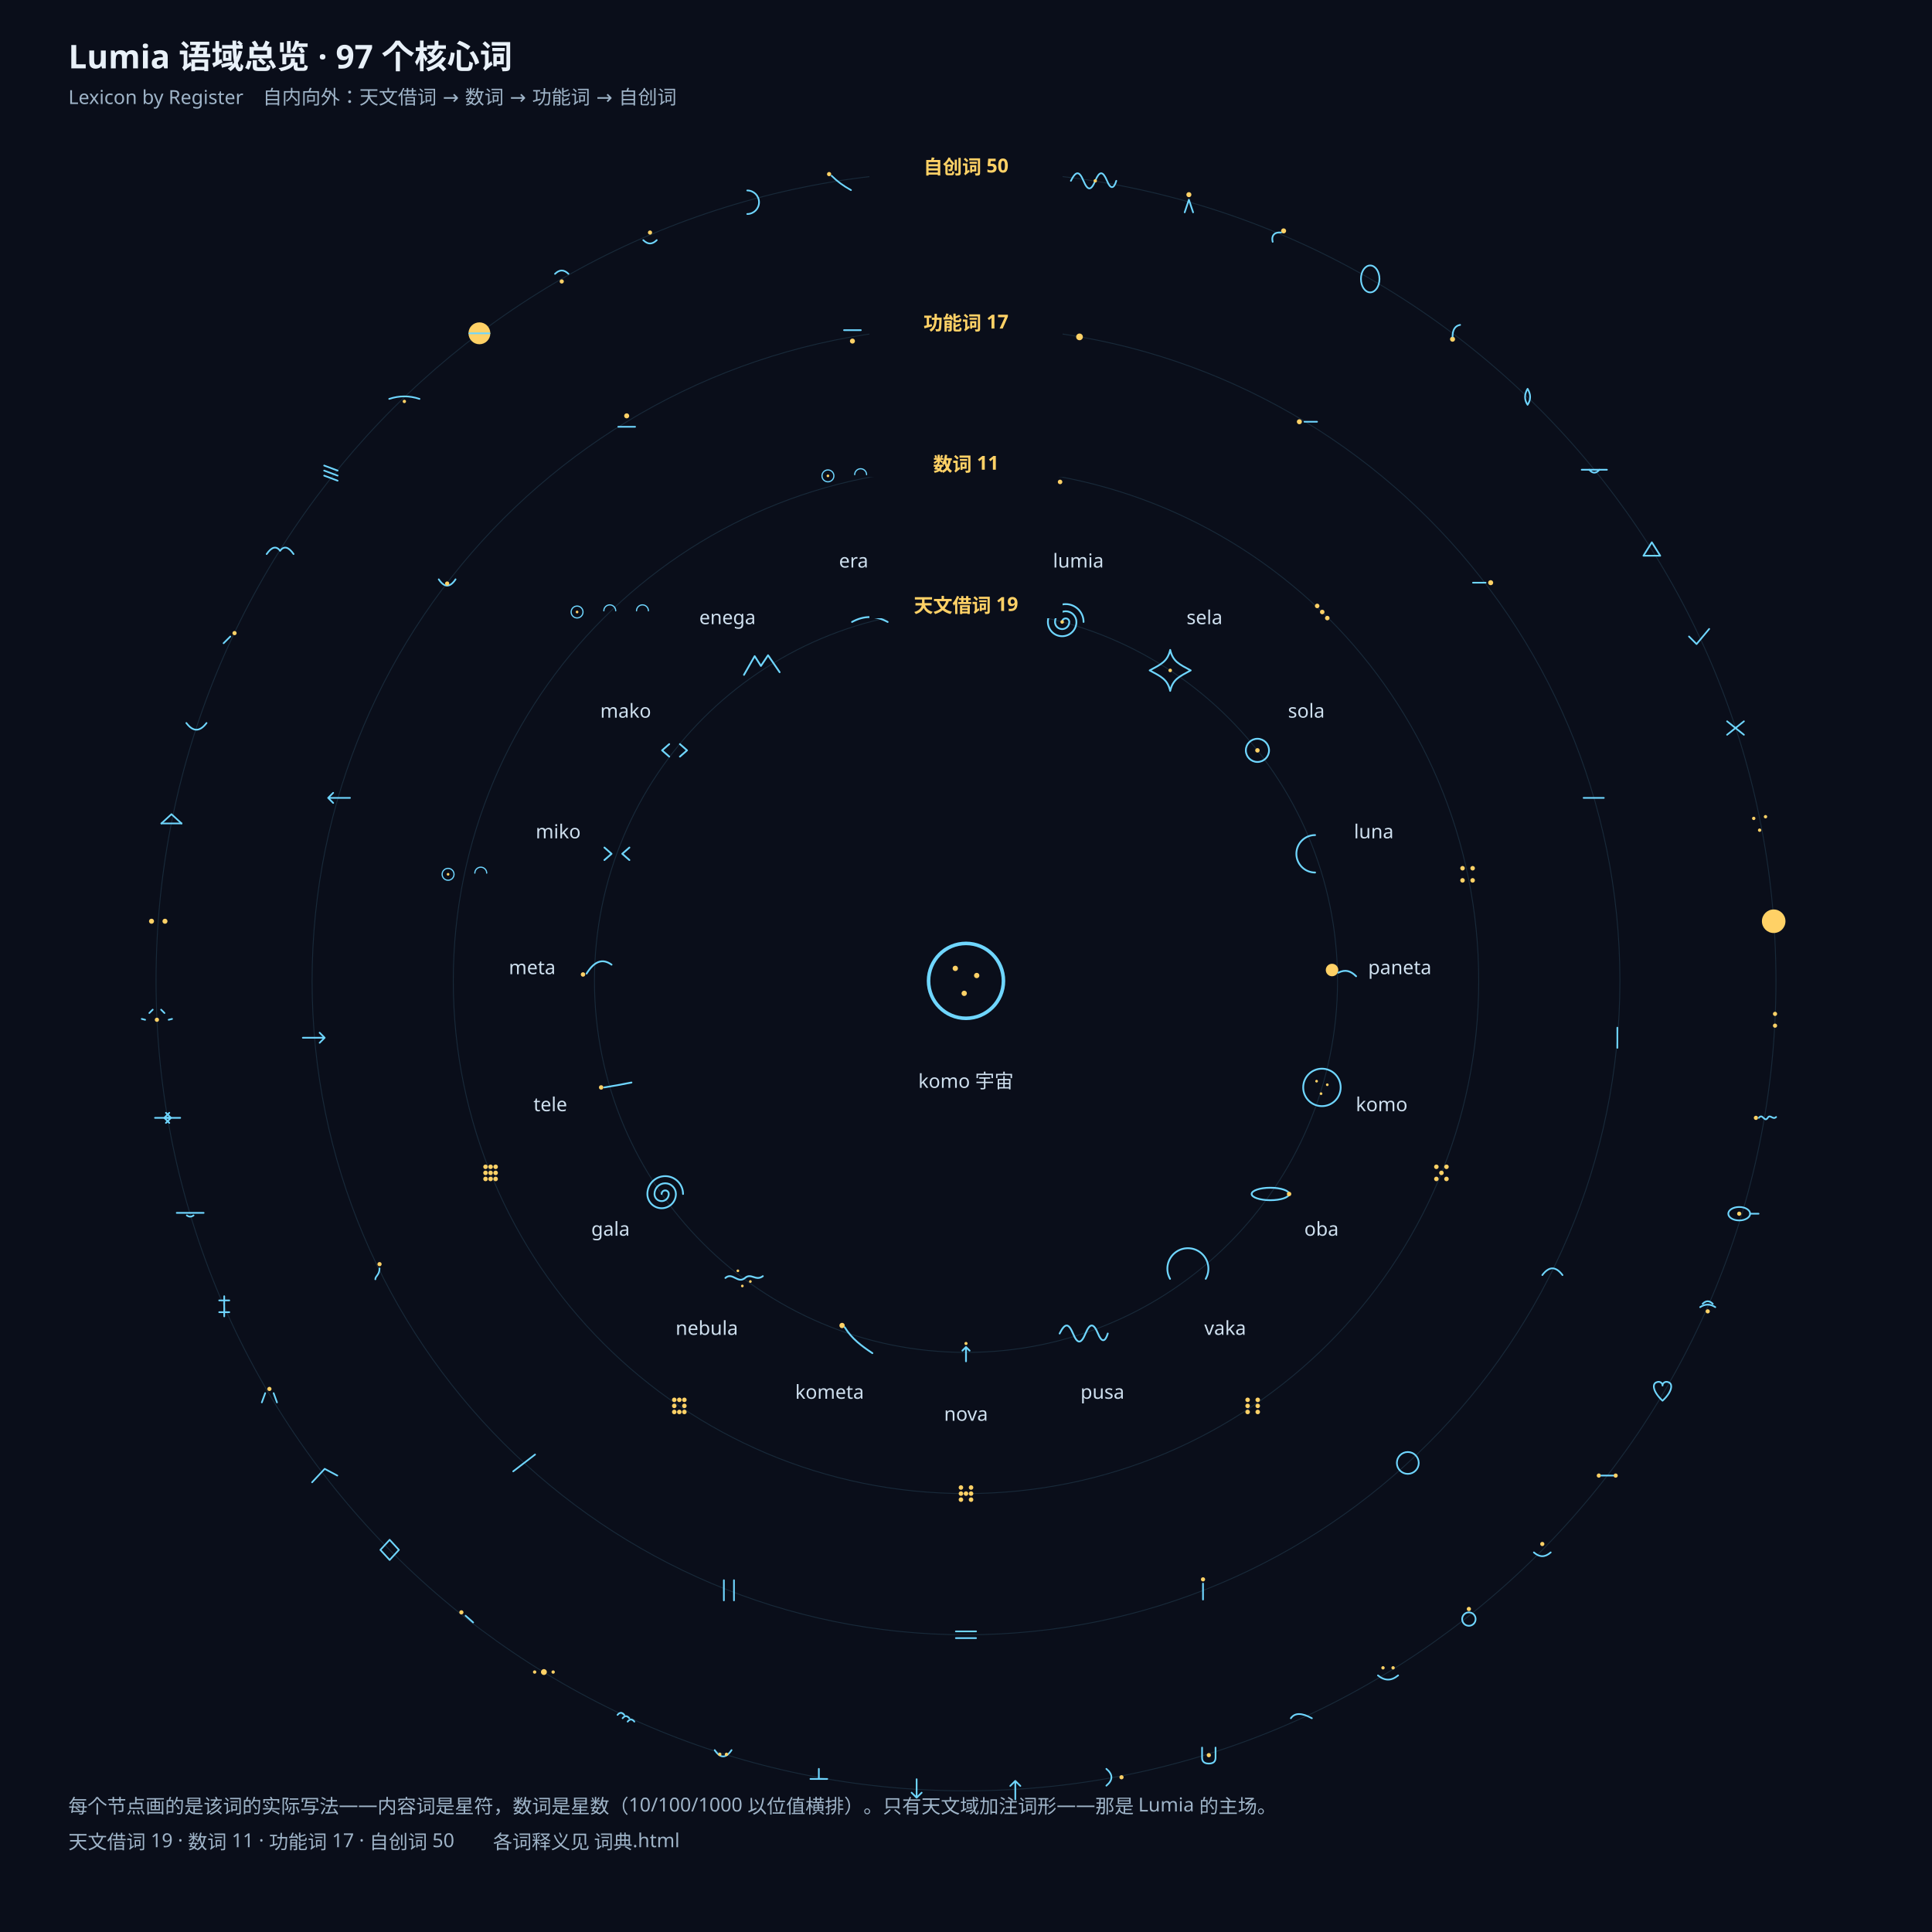
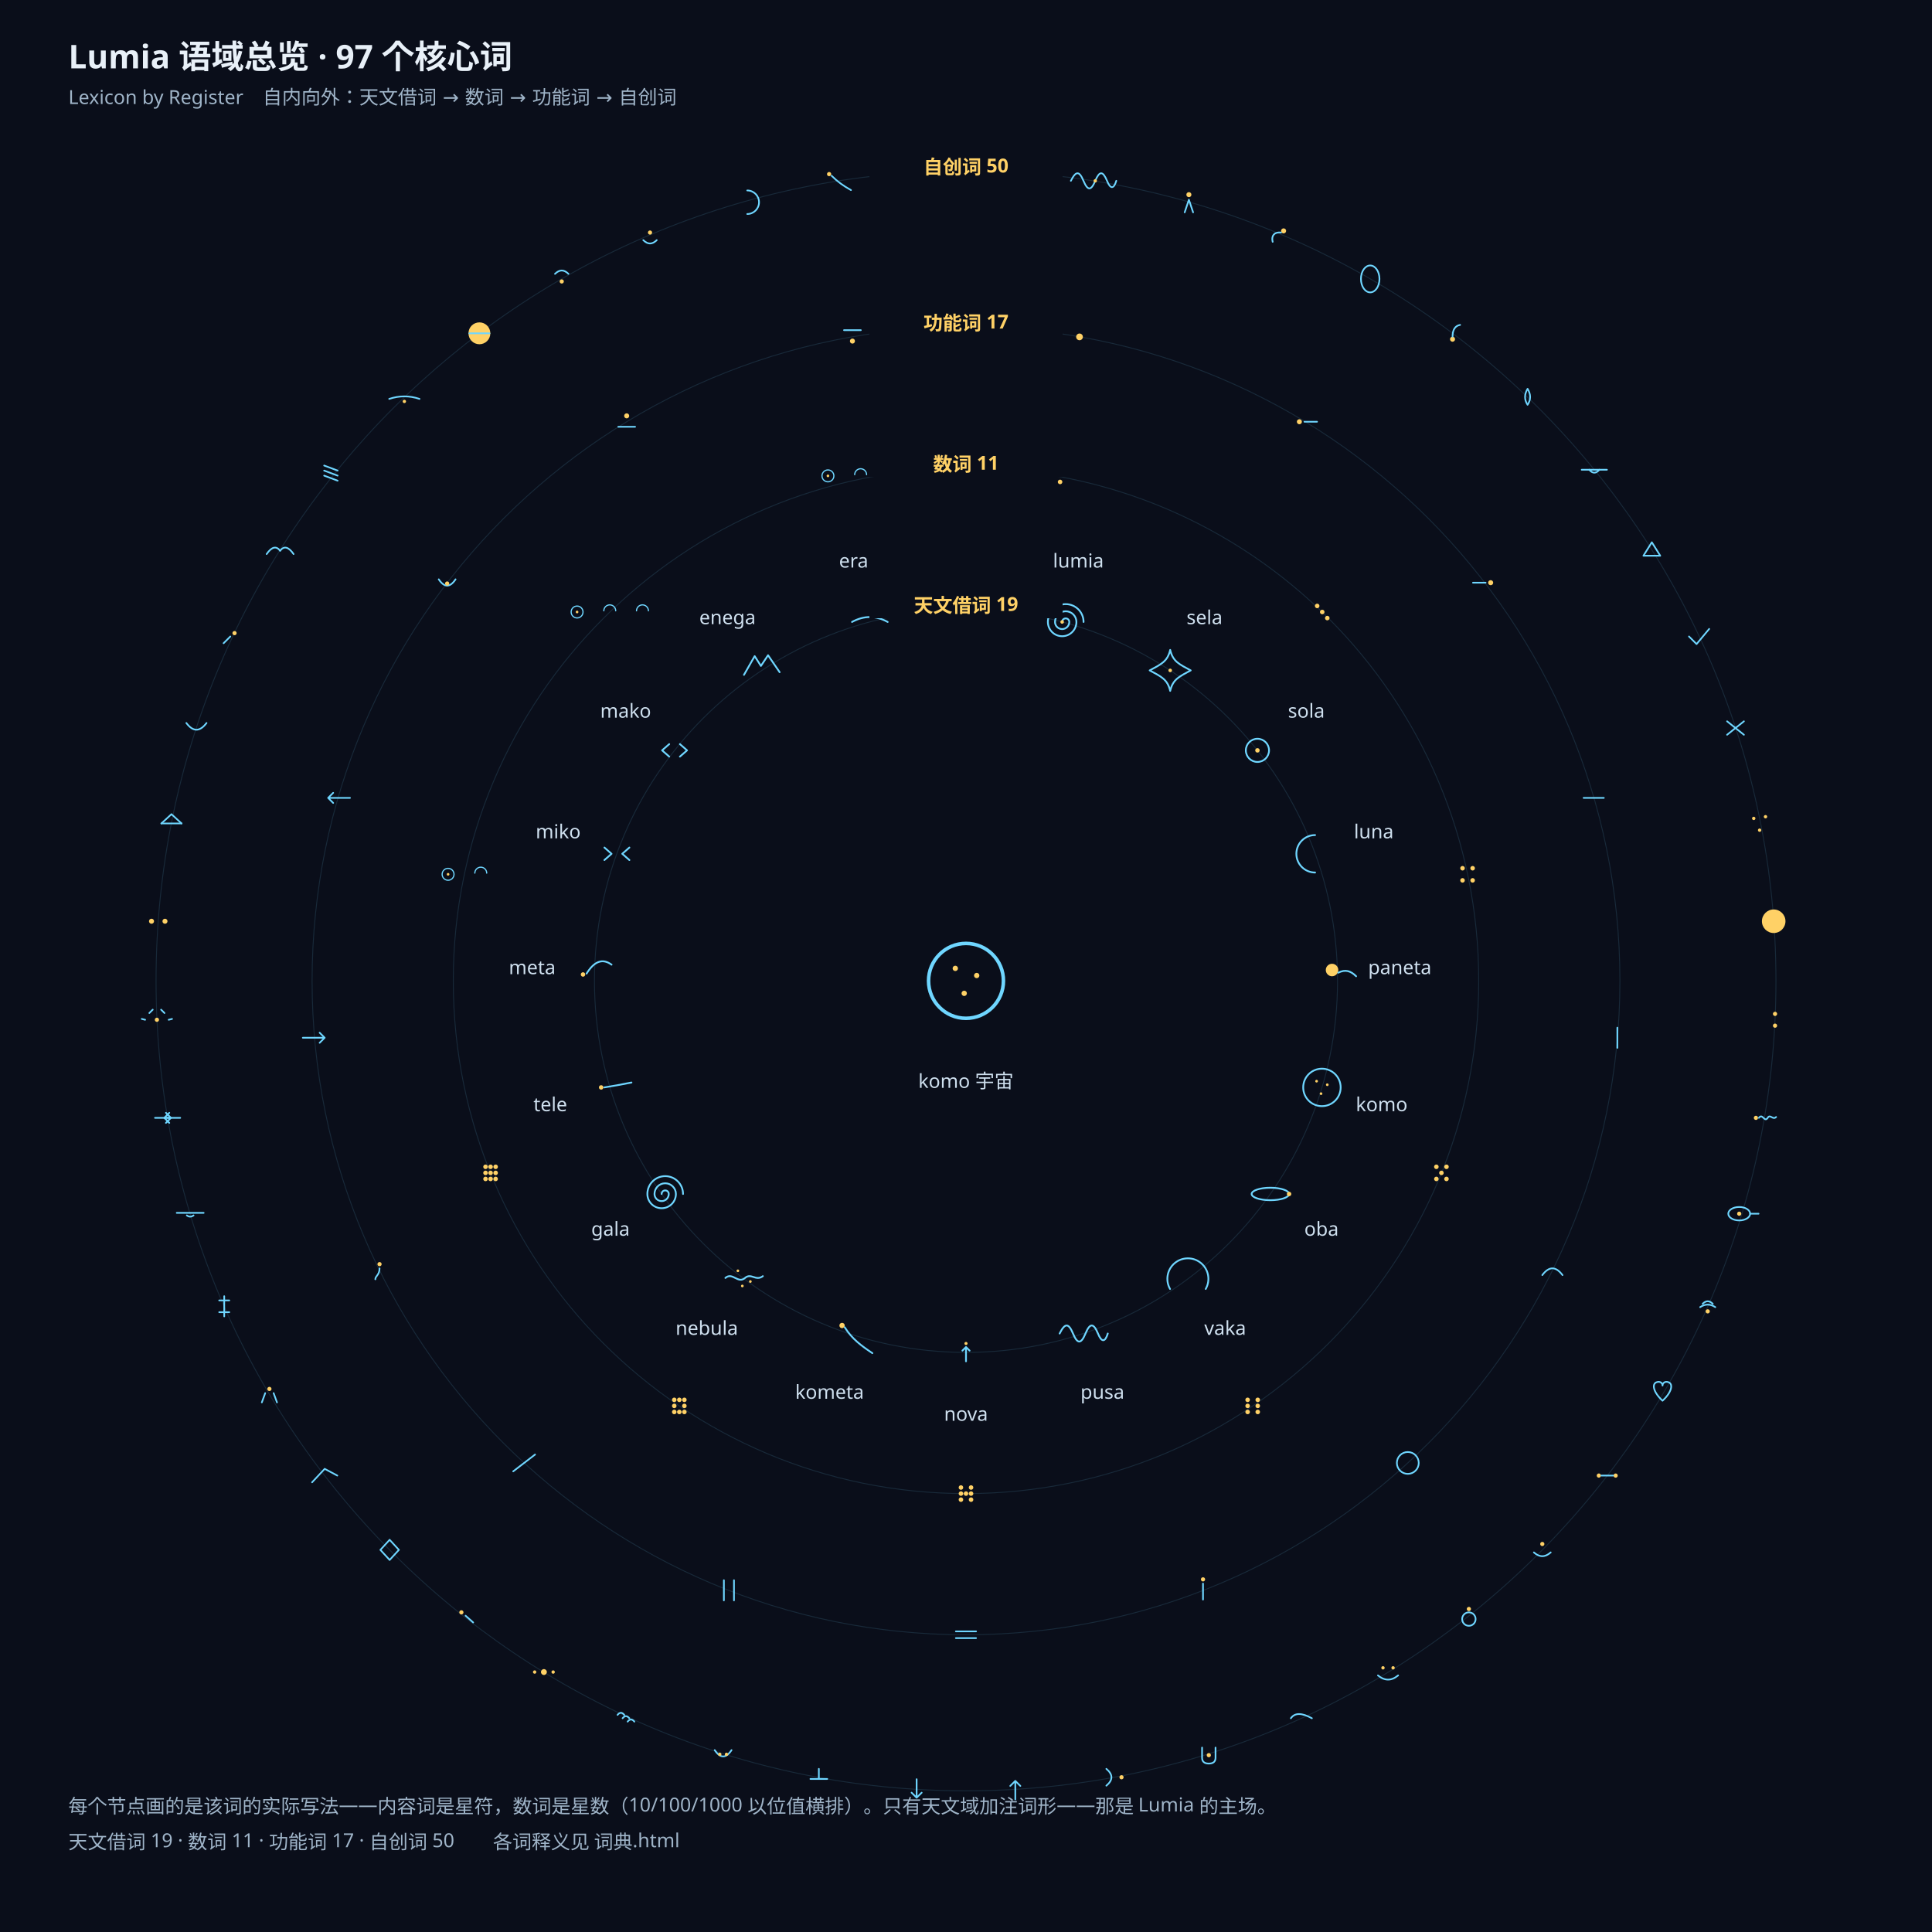
<svg xmlns="http://www.w3.org/2000/svg" viewBox="0 0 1300 1300" width="1300" height="1300">
  <style>
    .s{fill:none;stroke:#6fd6ff;stroke-width:4;stroke-linecap:round;stroke-linejoin:round}
    .d{fill:#ffd166;stroke:none}
    .ring{fill:none;stroke:#6fd6ff;stroke-width:.6;opacity:.14}
    .t{fill:#e8f0f8;font-family:sans-serif;font-size:22px;font-weight:bold}
    .sub{fill:#9fb4c8;font-family:sans-serif;font-size:13px}
    .lb{fill:#cfe0ef;font-family:sans-serif;font-size:13px;text-anchor:middle}
    .rl{fill:#ffd166;font-family:sans-serif;font-size:13px;font-weight:bold;text-anchor:middle}
    .lg{fill:#9fb4c8;font-family:sans-serif;font-size:13px}
  </style>
  <rect width="1300" height="1300" fill="#0a0e1a" />
  <defs>
    <g id="g_lumia">
      <path class="s" d="M60 60 A8 8 0 0 1 76 60 A16 16 0 0 1 44 60 A24 24 0 0 1 92 60 A32 32 0 0 1 28 60 A40 40 0 0 1 108 60" />
      <circle class="d" cx="60" cy="60" r="4" />
    </g>
    <g id="g_sela">
      <path class="s" d="M60 14 C66 40 80 46 106 60 C80 74 66 80 60 106 C54 80 40 74 14 60 C40 46 54 40 60 14 Z" />
      <circle class="d" cx="60" cy="60" r="4" />
    </g>
    <g id="g_pusa">
      <path class="s" d="M8 60 C20 36 28 36 38 60 C48 84 56 84 66 60 C76 36 84 36 94 60 C102 80 110 80 116 60" />
    </g>
    <g id="g_sola">
      <path class="s" d="M60 34 A26 26 0 1 1 60 86 A26 26 0 1 1 60 34 Z" />
      <circle class="d" cx="60" cy="60" r="5" />
    </g>
    <g id="g_komo">
      <circle class="s" cx="60" cy="60" r="42" />
      <circle class="d" cx="48" cy="46" r="3" />
      <circle class="d" cx="72" cy="54" r="3" />
      <circle class="d" cx="58" cy="74" r="3" />
    </g>
    <g id="g_oba">
      <ellipse class="s" cx="60" cy="60" rx="42" ry="14" />
      <circle class="d" cx="102" cy="60" r="5" />
    </g>
    <g id="g_mako">
      <path class="s" d="M48 46 L32 60 L48 74" />
      <path class="s" d="M72 46 L88 60 L72 74" />
    </g>
    <g id="g_enega">
      <path class="s" d="M20 70 L44 28 L58 50 L74 26 L100 64" />
    </g>
    <g id="g_vaka">
-       <path class="s" d="M20 60 A46 46 0 1 1 100 60" />
+       <path class="s" d="M20 82.72 A46 46 0 1 1 100 82.72" />
    </g>
    <g id="g_gala">
      <path class="s" d="M60 60 A8 8 0 0 1 76 60 A16 16 0 0 1 44 60 A24 24 0 0 1 92 60 A32 32 0 0 1 28 60 A40 40 0 0 1 108 60" />
    </g>
    <g id="g_nebula">
      <path class="s" d="M18 58 C34 44 46 72 62 58 C76 46 86 66 102 54" />
      <circle class="d" cx="46" cy="42" r="3" />
      <circle class="d" cx="74" cy="66" r="3" />
      <circle class="d" cx="56" cy="76" r="3" />
    </g>
    <g id="g_kometa">
      <circle class="d" cx="44" cy="42" r="6" />
      <path class="s" d="M50 46 C66 72 88 88 112 104" />
    </g>
    <g id="g_luna">
      <path class="s" d="M60 18 A42 42 0 0 0 60 102" />
    </g>
    <g id="g_nova">
      <path class="s" d="M60 80 V48 M52 56 L60 48 L68 56" />
      <circle class="d" cx="60" cy="40" r="3.5" />
    </g>
    <g id="g_miko">
      <path class="s" d="M32 46 L48 60 L32 74" />
      <path class="s" d="M88 46 L72 60 L88 74" />
    </g>
    <g id="g_meta">
      <circle class="d" cx="34" cy="70" r="5" />
      <path class="s" d="M42 68 Q68 26 98 48" />
    </g>
    <g id="g_paneta">
      <circle class="d" cx="48" cy="60" r="14" />
      <path class="s" d="M62 66 C 78 58 90 62 102 74" />
    </g>
    <g id="g_tele">
      <circle class="d" cx="40" cy="60" r="5" />
      <path class="s" d="M47 60 C 66 57 88 53 108 49" />
    </g>
    <g id="g_era">
      <path class="s" d="M20 60 Q60 38 100 60" />
    </g>
    <g id="f_tu">
      <circle class="d" cx="46" cy="60" r="6" />
      <path class="s" d="M58 60 H88" />
    </g>
    <g id="f_fo">
      <path class="s" d="M88 60 H40 M48 48 L36 60 L48 72" />
    </g>
    <g id="f_no">
      <path class="s" d="M34 80 L86 40" />
    </g>
    <g id="f_pi">
      <circle class="s" cx="60" cy="60" r="26" />
    </g>
    <g id="f_ka">
      <circle class="d" cx="60" cy="46" r="5" />
      <path class="s" d="M60 56 C60 72 50 74 50 82" />
    </g>
    <g id="f_ta">
      <circle class="d" cx="74" cy="60" r="6" />
      <path class="s" d="M32 60 H62" />
    </g>
    <g id="f_en">
      <path class="s" d="M36 52 H84 M36 68 H84" />
    </g>
    <g id="f_wo">
      <path class="s" d="M32 60 H80 M72 48 L84 60 L72 72" />
    </g>
    <g id="f_u">
      <path class="s" d="M48 36 V84 M72 36 V84" />
    </g>
    <g id="f_na">
      <circle class="d" cx="60" cy="70" r="6" />
      <path class="s" d="M40 44 H80" />
    </g>
    <g id="f_lo">
      <path class="s" d="M40 52 Q60 82 80 52" />
      <circle class="d" cx="60" cy="62" r="5" />
    </g>
    <g id="f_e">
      <path class="s" d="M60 36 V84" />
    </g>
    <g id="f_o">
      <path class="s" d="M60 44 V82" />
      <circle class="d" cx="60" cy="34" r="5" />
    </g>
    <g id="f_li">
      <path class="s" d="M36 60 H84" />
    </g>
    <g id="f_la">
      <path class="s" d="M36 72 Q60 40 84 72" />
    </g>
    <g id="f_ku">
      <circle class="d" cx="60" cy="46" r="6" />
      <path class="s" d="M40 72 H80" />
    </g>
    <g id="f_mi">
      <circle class="d" cx="60" cy="60" r="8" />
    </g>
    <g id="b_supa">
      <path class="s" d="M60 84 V40 M48 52 L60 40 L72 52" />
    </g>
    <g id="b_vira">
      <circle class="d" cx="60" cy="44" r="5" />
      <circle class="s" cx="60" cy="68" r="16" />
    </g>
    <g id="b_fora">
      <path class="s" d="M60 36 V84 M48 46 H72 M48 74 H72" />
    </g>
    <g id="b_mira">
      <ellipse class="s" cx="54" cy="60" rx="26" ry="16" />
      <circle class="d" cx="54" cy="60" r="5" />
      <path class="s" d="M80 60 H100" />
    </g>
    <g id="b_wela">
      <path class="s" d="M30 60 H64 M56 48 L68 60 L56 72" />
      <path class="s" d="M90 60 H56 M64 48 L52 60 L64 72" />
    </g>
    <g id="b_kopo">
      <ellipse class="s" cx="60" cy="60" rx="22" ry="32" />
    </g>
    <g id="b_pela">
      <path class="s" d="M86 60 Q50 40 36 60" />
    </g>
    <g id="b_uvo">
      <path class="s" d="M60 40 Q72 60 60 78 Q48 60 60 40 Z" />
    </g>
    <g id="b_seva">
      <path class="s" d="M36 68 Q60 88 84 68" />
      <circle class="d" cx="48" cy="50" r="4" />
      <circle class="d" cx="72" cy="50" r="4" />
    </g>
    <g id="b_aka">
      <path class="s" d="M70 32 A28 28 0 0 1 70 88" />
    </g>
    <g id="b_ala">
      <circle class="d" cx="60" cy="60" r="28" />
    </g>
    <g id="b_rufa">
      <circle class="d" cx="60" cy="66" r="5" />
      <path class="s" d="M44 48 Q60 32 76 48" />
    </g>
    <g id="b_nesa">
      <path class="s" d="M40 52 Q60 82 80 52" />
      <circle class="d" cx="52" cy="62" r="4" />
      <circle class="d" cx="68" cy="62" r="4" />
    </g>
    <g id="b_sena">
      <circle class="d" cx="64" cy="52" r="5" />
      <path class="s" d="M54 60 L38 76" />
    </g>
    <g id="b_keta">
      <path class="s" d="M40 66 Q60 84 80 66" />
      <circle class="d" cx="60" cy="46" r="5" />
    </g>
    <g id="b_pala">
      <path class="s" d="M30 76 L60 44 L90 60" />
    </g>
    <g id="b_laja">
      <circle class="d" cx="60" cy="54" r="5" />
      <path class="s" d="M44 72 Q60 88 76 72" />
    </g>
    <g id="b_malu">
      <path class="s" d="M40 44 L80 76 M80 44 L40 76" />
    </g>
    <g id="b_kefa">
      <circle class="d" cx="60" cy="72" r="5" />
      <path class="s" d="M48 54 Q60 42 72 54" />
      <path class="s" d="M42 62 Q60 50 78 62" />
    </g>
    <g id="b_gava">
      <path class="s" d="M36 48 Q60 80 84 48" />
    </g>
    <g id="b_fera">
      <circle class="d" cx="60" cy="60" r="5" />
      <path class="s" d="M42 44 L50 36 M78 44 L70 36 M32 60 L24 58 M88 60 L96 58" />
    </g>
    <g id="b_dona">
      <circle class="d" cx="40" cy="60" r="5" />
      <circle class="d" cx="80" cy="60" r="5" />
      <path class="s" d="M46 60 H74" />
    </g>
    <g id="b_domo">
      <path class="s" d="M36 60 L60 38 L84 60" />
      <path class="s" d="M36 60 H84" />
    </g>
    <g id="b_veta">
      <path class="s" d="M44 40 Q68 60 44 80" />
      <circle class="d" cx="80" cy="60" r="5" />
    </g>
    <g id="b_mola">
      <circle class="d" cx="44" cy="48" r="4" />
      <circle class="d" cx="72" cy="44" r="4" />
      <circle class="d" cx="58" cy="76" r="4" />
    </g>
    <g id="b_kolo">
      <circle class="d" cx="60" cy="48" r="5" />
      <path class="s" d="M50 58 L42 80 M70 58 L78 80" />
    </g>
    <g id="b_sama">
      <circle class="d" cx="44" cy="60" r="6" />
      <circle class="d" cx="76" cy="60" r="6" />
    </g>
    <g id="b_koma">
      <circle class="d" cx="36" cy="44" r="5" />
      <path class="s" d="M42 48 C56 62 70 72 88 82" />
    </g>
    <g id="b_vola">
      <path class="s" d="M28 70 Q46 44 60 62" />
      <path class="s" d="M92 70 Q74 44 60 62" />
    </g>
    <g id="b_pota">
      <path class="s" d="M40 64 H80 M60 64 V40" />
    </g>
    <g id="b_rapa">
      <path class="s" d="M28 50 L60 62 M28 62 L60 74 M28 74 L60 86" />
    </g>
    <g id="b_vega">
      <circle class="d" cx="40" cy="60" r="5" />
      <path class="s" d="M47 60 C56 48 60 72 68 60 C74 50 80 66 88 58" />
    </g>
    <g id="b_anu">
      <circle class="d" cx="64" cy="50" r="6" />
      <path class="s" d="M58 54 C44 52 34 60 38 76" />
    </g>
    <g id="b_kosa">
      <path class="s" d="M60 36 L82 60 L60 84 L38 60 Z" />
    </g>
    <g id="b_kela">
      <path class="s" d="M40 74 L80 74 L60 42 Z" />
    </g>
    <g id="b_ena">
      <circle class="d" cx="60" cy="42" r="6" />
      <path class="s" d="M50 84 L60 54 L70 84" />
    </g>
    <g id="b_bena">
      <path class="s" d="M36 60 L54 78 L84 42" />
    </g>
    <g id="b_heva">
      <path class="s" d="M28 52 Q36 42 44 52" />
      <path class="s" d="M40 60 Q48 50 56 60" />
      <path class="s" d="M52 68 Q60 58 68 68" />
    </g>
    <g id="b_lova">
      <path class="s" d="M60 76 C38 56 34 36 46 32 C54 29 60 34 60 40 C60 34 66 29 74 32 C86 36 82 56 60 76 Z" />
    </g>
    <g id="b_sema">
      <path class="s" d="M8 60 C20 36 28 36 38 60 C48 84 56 84 66 60 C76 36 84 36 94 60 C102 80 110 80 116 60" />
      <circle class="d" cx="66" cy="60" r="4" />
    </g>
    <g id="b_lena">
      <path class="s" d="M24 64 Q60 52 96 64" />
      <circle class="d" cx="60" cy="70" r="4" />
    </g>
    <g id="b_tena">
      <path class="s" d="M30 60 H90" />
      <path class="s" d="M48 60 Q60 74 72 60" />
    </g>
    <g id="b_veva">
      <circle class="d" cx="60" cy="74" r="6" />
      <path class="s" d="M60 68 C60 52 66 42 78 40" />
    </g>
    <g id="b_inta">
      <path class="s" d="M44 46 V70 Q44 84 60 84 Q76 84 76 70 V46" />
      <circle class="d" cx="60" cy="64" r="5" />
    </g>
    <g id="b_fela">
      <circle class="d" cx="60" cy="60" r="7" />
      <circle class="d" cx="38" cy="60" r="4" />
      <circle class="d" cx="82" cy="60" r="4" />
    </g>
    <g id="b_noma">
      <circle class="d" cx="56" cy="52" r="5" />
      <path class="s" d="M66 60 L84 76" />
    </g>
    <g id="b_suba">
      <path class="s" d="M60 36 V80 M48 68 L60 80 L72 68" />
    </g>
    <g id="b_paka">
      <path class="s" d="M28 58 H92" />
      <path class="s" d="M52 64 Q60 70 68 64" />
    </g>
    <g id="b_dama">
      <circle class="d" cx="60" cy="60" r="26" />
      <path class="s" d="M36 60 H84" />
    </g>
    <g id="b_ni">
      <circle class="d" cx="60" cy="46" r="5" />
      <circle class="d" cx="60" cy="74" r="5" />
    </g>
    <g id="d7">
      <circle class="d" cx="40" cy="38" r="4.5" />
      <circle class="d" cx="60" cy="38" r="4.5" />
      <circle class="d" cx="40" cy="50" r="4.5" />
      <circle class="d" cx="60" cy="50" r="4.5" />
      <circle class="d" cx="40" cy="62" r="4.5" />
      <circle class="d" cx="60" cy="62" r="4.5" />
      <circle class="d" cx="50" cy="50" r="4.5" />
    </g>
    <g id="d9">
      <circle class="d" cx="40" cy="38" r="4.5" />
      <circle class="d" cx="50" cy="38" r="4.5" />
      <circle class="d" cx="60" cy="38" r="4.5" />
      <circle class="d" cx="40" cy="50" r="4.5" />
      <circle class="d" cx="50" cy="50" r="4.5" />
      <circle class="d" cx="60" cy="50" r="4.5" />
      <circle class="d" cx="40" cy="62" r="4.5" />
      <circle class="d" cx="50" cy="62" r="4.5" />
      <circle class="d" cx="60" cy="62" r="4.5" />
    </g>
    <g id="d3">
      <circle class="d" cx="40" cy="38" r="4.5" />
      <circle class="d" cx="50" cy="50" r="4.5" />
      <circle class="d" cx="60" cy="62" r="4.5" />
    </g>
    <g id="d4">
      <circle class="d" cx="40" cy="38" r="4.5" />
      <circle class="d" cx="60" cy="38" r="4.5" />
      <circle class="d" cx="40" cy="62" r="4.5" />
      <circle class="d" cx="60" cy="62" r="4.5" />
    </g>
    <g id="d2">
      <circle class="d" cx="40" cy="38" r="4.5" />
      <circle class="d" cx="60" cy="62" r="4.5" />
    </g>
    <g id="d1">
      <circle class="s" cx="50" cy="50" r="20" />
      <circle class="d" cx="50" cy="50" r="4.5" />
    </g>
    <g id="d0">
      <path class="s" d="M30 46 A20 20 0 1 1 70 46" />
    </g>
    <g id="d6">
      <circle class="d" cx="40" cy="38" r="4.5" />
      <circle class="d" cx="60" cy="38" r="4.5" />
      <circle class="d" cx="40" cy="50" r="4.5" />
      <circle class="d" cx="60" cy="50" r="4.5" />
      <circle class="d" cx="40" cy="62" r="4.5" />
      <circle class="d" cx="60" cy="62" r="4.5" />
    </g>
    <g id="d5">
      <circle class="d" cx="40" cy="38" r="4.5" />
      <circle class="d" cx="60" cy="38" r="4.5" />
      <circle class="d" cx="50" cy="50" r="4.5" />
      <circle class="d" cx="40" cy="62" r="4.5" />
      <circle class="d" cx="60" cy="62" r="4.5" />
    </g>
    <g id="d8">
      <circle class="d" cx="40" cy="38" r="4.5" />
      <circle class="d" cx="50" cy="38" r="4.5" />
      <circle class="d" cx="60" cy="38" r="4.5" />
      <circle class="d" cx="40" cy="50" r="4.5" />
      <circle class="d" cx="60" cy="50" r="4.5" />
      <circle class="d" cx="40" cy="62" r="4.5" />
      <circle class="d" cx="50" cy="62" r="4.5" />
      <circle class="d" cx="60" cy="62" r="4.5" />
    </g>
  </defs>
  <circle class="ring" cx="650" cy="660" r="250" />
  <circle class="ring" cx="650" cy="660" r="345" />
  <circle class="ring" cx="650" cy="660" r="440" />
  <circle class="ring" cx="650" cy="660" r="545" />
  <g transform="translate(614,624) scale(.6)">
    <use href="#g_komo" />
  </g>
  <text x="650" y="732" class="lb">komo 宇宙</text>
  <g transform="translate(696.7,400.5) scale(0.300)">
    <use href="#g_lumia" />
  </g>
  <text x="725.6" y="381.9" class="lb">lumia</text>
  <g transform="translate(769.4,433.1) scale(0.300)">
    <use href="#g_sela" />
  </g>
  <text x="810.5" y="420.0" class="lb">sela</text>
  <g transform="translate(828.1,486.9) scale(0.300)">
    <use href="#g_sola" />
  </g>
  <text x="879.0" y="482.9" class="lb">sola</text>
  <g transform="translate(866.9,556.5) scale(0.300)">
    <use href="#g_luna" />
  </g>
  <text x="924.4" y="564.1" class="lb">luna</text>
  <g transform="translate(881.9,634.7) scale(0.300)">
    <use href="#g_paneta" />
  </g>
  <text x="941.9" y="655.5" class="lb">paneta</text>
  <g transform="translate(871.5,713.7) scale(0.300)">
    <use href="#g_komo" />
  </g>
  <text x="929.7" y="747.7" class="lb">komo</text>
  <g transform="translate(836.8,785.4) scale(0.300)">
    <use href="#g_oba" />
  </g>
  <text x="889.2" y="831.5" class="lb">oba</text>
  <g transform="translate(781.3,842.5) scale(0.300)">
    <use href="#g_vaka" />
  </g>
  <text x="824.4" y="898.2" class="lb">vaka</text>
  <g transform="translate(710.6,879.3) scale(0.300)">
    <use href="#g_pusa" />
  </g>
  <text x="741.8" y="941.2" class="lb">pusa</text>
  <g transform="translate(632.0,892.0) scale(0.300)">
    <use href="#g_nova" />
  </g>
  <text x="650.0" y="956.0" class="lb">nova</text>
  <g transform="translate(553.4,879.3) scale(0.300)">
    <use href="#g_kometa" />
  </g>
  <text x="558.2" y="941.2" class="lb">kometa</text>
  <g transform="translate(482.7,842.5) scale(0.300)">
    <use href="#g_nebula" />
  </g>
  <text x="475.6" y="898.2" class="lb">nebula</text>
  <g transform="translate(427.2,785.4) scale(0.300)">
    <use href="#g_gala" />
  </g>
  <text x="410.8" y="831.5" class="lb">gala</text>
  <g transform="translate(392.5,713.7) scale(0.300)">
    <use href="#g_tele" />
  </g>
  <text x="370.3" y="747.7" class="lb">tele</text>
  <g transform="translate(382.1,634.7) scale(0.300)">
    <use href="#g_meta" />
  </g>
  <text x="358.1" y="655.5" class="lb">meta</text>
  <g transform="translate(397.1,556.5) scale(0.300)">
    <use href="#g_miko" />
  </g>
  <text x="375.6" y="564.1" class="lb">miko</text>
  <g transform="translate(435.9,486.9) scale(0.300)">
    <use href="#g_mako" />
  </g>
  <text x="421.0" y="482.9" class="lb">mako</text>
  <g transform="translate(494.6,433.1) scale(0.300)">
    <use href="#g_enega" />
  </g>
  <text x="489.5" y="420.0" class="lb">enega</text>
  <g transform="translate(567.3,400.5) scale(0.300)">
    <use href="#g_era" />
  </g>
  <text x="574.4" y="381.9" class="lb">era</text>
  <rect x="585" y="396" width="130" height="20" fill="#0a0e1a" />
  <text x="650" y="412" class="rl">天文借词 19</text>
  <g transform="translate(692.9,303.2) scale(0.34)">
    <use href="#d2" />
  </g>
  <g transform="translate(872.7,394.8) scale(0.34)">
    <use href="#d3" />
  </g>
  <g transform="translate(970.5,571.3) scale(0.34)">
    <use href="#d4" />
  </g>
  <g transform="translate(952.9,772.2) scale(0.34)">
    <use href="#d5" />
  </g>
  <g transform="translate(825.9,929.0) scale(0.34)">
    <use href="#d6" />
  </g>
  <g transform="translate(633.0,988.0) scale(0.34)">
    <use href="#d7" />
  </g>
  <g transform="translate(440.1,929.0) scale(0.34)">
    <use href="#d8" />
  </g>
  <g transform="translate(313.1,772.2) scale(0.34)">
    <use href="#d9" />
  </g>
  <g transform="translate(291.5,578.3) scale(0.2)">
    <use href="#d1" />
  </g>
  <g transform="translate(313.5,578.3) scale(0.2)">
    <use href="#d0" />
  </g>
  <g transform="translate(378.3,401.8) scale(0.2)">
    <use href="#d1" />
  </g>
  <g transform="translate(400.3,401.8) scale(0.2)">
    <use href="#d0" />
  </g>
  <g transform="translate(422.3,401.8) scale(0.2)">
    <use href="#d0" />
  </g>
  <g transform="translate(547.1,310.2) scale(0.2)">
    <use href="#d1" />
  </g>
  <g transform="translate(569.1,310.2) scale(0.2)">
    <use href="#d0" />
  </g>
  <g transform="translate(591.1,310.2) scale(0.2)">
    <use href="#d0" />
  </g>
  <g transform="translate(613.1,310.2) scale(0.2)">
    <use href="#d0" />
  </g>
  <rect x="585" y="301" width="130" height="20" fill="#0a0e1a" />
  <text x="650" y="317" class="rl">数词 11</text>
  <g transform="translate(709.4,209.7) scale(0.283)">
    <use href="#f_mi" />
  </g>
  <g transform="translate(861.3,266.8) scale(0.283)">
    <use href="#f_tu" />
  </g>
  <g transform="translate(982.1,375.1) scale(0.283)">
    <use href="#f_ta" />
  </g>
  <g transform="translate(1055.4,519.9) scale(0.283)">
    <use href="#f_li" />
  </g>
  <g transform="translate(1071.3,681.3) scale(0.283)">
    <use href="#f_e" />
  </g>
  <g transform="translate(1027.6,837.6) scale(0.283)">
    <use href="#f_la" />
  </g>
  <g transform="translate(930.3,967.4) scale(0.283)">
    <use href="#f_pi" />
  </g>
  <g transform="translate(792.5,1053.1) scale(0.283)">
    <use href="#f_o" />
  </g>
  <g transform="translate(633.0,1083.0) scale(0.283)">
    <use href="#f_en" />
  </g>
  <g transform="translate(473.5,1053.1) scale(0.283)">
    <use href="#f_u" />
  </g>
  <g transform="translate(335.7,967.4) scale(0.283)">
    <use href="#f_no" />
  </g>
  <g transform="translate(238.4,837.6) scale(0.283)">
    <use href="#f_ka" />
  </g>
  <g transform="translate(194.7,681.3) scale(0.283)">
    <use href="#f_wo" />
  </g>
  <g transform="translate(210.6,519.9) scale(0.283)">
    <use href="#f_fo" />
  </g>
  <g transform="translate(283.9,375.1) scale(0.283)">
    <use href="#f_lo" />
  </g>
  <g transform="translate(404.7,266.8) scale(0.283)">
    <use href="#f_ku" />
  </g>
  <g transform="translate(556.6,209.7) scale(0.283)">
    <use href="#f_na" />
  </g>
  <rect x="585" y="206" width="130" height="20" fill="#0a0e1a" />
  <text x="650" y="222" class="rl">功能词 17</text>
  <g transform="translate(718.3,104.7) scale(0.283)">
    <use href="#b_sema" />
  </g>
  <g transform="translate(783.0,119.1) scale(0.283)">
    <use href="#b_ena" />
  </g>
  <g transform="translate(845.6,141.2) scale(0.283)">
    <use href="#b_anu" />
  </g>
  <g transform="translate(905.0,170.7) scale(0.283)">
    <use href="#b_kopo" />
  </g>
  <g transform="translate(960.4,207.3) scale(0.283)">
    <use href="#b_veva" />
  </g>
  <g transform="translate(1010.9,250.3) scale(0.283)">
    <use href="#b_uvo" />
  </g>
  <g transform="translate(1055.8,299.1) scale(0.283)">
    <use href="#b_tena" />
  </g>
  <g transform="translate(1094.5,353.0) scale(0.283)">
    <use href="#b_kela" />
  </g>
  <g transform="translate(1126.3,411.3) scale(0.283)">
    <use href="#b_bena" />
  </g>
  <g transform="translate(1150.8,472.9) scale(0.283)">
    <use href="#b_malu" />
  </g>
  <g transform="translate(1167.6,537.1) scale(0.283)">
    <use href="#b_mola" />
  </g>
  <g transform="translate(1176.5,602.9) scale(0.283)">
    <use href="#b_ala" />
  </g>
  <g transform="translate(1177.4,669.2) scale(0.283)">
    <use href="#b_ni" />
  </g>
  <g transform="translate(1170.2,735.2) scale(0.283)">
    <use href="#b_vega" />
  </g>
  <g transform="translate(1155.0,799.7) scale(0.283)">
    <use href="#b_mira" />
  </g>
  <g transform="translate(1132.1,862.0) scale(0.283)">
    <use href="#b_kefa" />
  </g>
  <g transform="translate(1101.7,921.0) scale(0.283)">
    <use href="#b_lova" />
  </g>
  <g transform="translate(1064.5,975.9) scale(0.283)">
    <use href="#b_dona" />
  </g>
  <g transform="translate(1020.8,1025.9) scale(0.283)">
    <use href="#b_keta" />
  </g>
  <g transform="translate(971.4,1070.2) scale(0.283)">
    <use href="#b_vira" />
  </g>
  <g transform="translate(917.0,1108.1) scale(0.283)">
    <use href="#b_seva" />
  </g>
  <g transform="translate(858.4,1139.2) scale(0.283)">
    <use href="#b_pela" />
  </g>
  <g transform="translate(796.4,1162.9) scale(0.283)">
    <use href="#b_inta" />
  </g>
  <g transform="translate(732.0,1178.9) scale(0.283)">
    <use href="#b_veta" />
  </g>
  <g transform="translate(666.2,1187.0) scale(0.283)">
    <use href="#b_supa" />
  </g>
  <g transform="translate(599.8,1187.0) scale(0.283)">
    <use href="#b_suba" />
  </g>
  <g transform="translate(534.0,1178.9) scale(0.283)">
    <use href="#b_pota" />
  </g>
  <g transform="translate(469.6,1162.9) scale(0.283)">
    <use href="#b_nesa" />
  </g>
  <g transform="translate(407.6,1139.2) scale(0.283)">
    <use href="#b_heva" />
  </g>
  <g transform="translate(349.0,1108.1) scale(0.283)">
    <use href="#b_fela" />
  </g>
  <g transform="translate(294.6,1070.2) scale(0.283)">
    <use href="#b_noma" />
  </g>
  <g transform="translate(245.2,1025.9) scale(0.283)">
    <use href="#b_kosa" />
  </g>
  <g transform="translate(201.5,975.9) scale(0.283)">
    <use href="#b_pala" />
  </g>
  <g transform="translate(164.3,921.0) scale(0.283)">
    <use href="#b_kolo" />
  </g>
  <g transform="translate(133.9,862.0) scale(0.283)">
    <use href="#b_fora" />
  </g>
  <g transform="translate(111.0,799.7) scale(0.283)">
    <use href="#b_paka" />
  </g>
  <g transform="translate(95.8,735.2) scale(0.283)">
    <use href="#b_wela" />
  </g>
  <g transform="translate(88.6,669.2) scale(0.283)">
    <use href="#b_fera" />
  </g>
  <g transform="translate(89.5,602.9) scale(0.283)">
    <use href="#b_sama" />
  </g>
  <g transform="translate(98.4,537.1) scale(0.283)">
    <use href="#b_domo" />
  </g>
  <g transform="translate(115.2,472.9) scale(0.283)">
    <use href="#b_gava" />
  </g>
  <g transform="translate(139.7,411.3) scale(0.283)">
    <use href="#b_sena" />
  </g>
  <g transform="translate(171.5,353.0) scale(0.283)">
    <use href="#b_vola" />
  </g>
  <g transform="translate(210.2,299.1) scale(0.283)">
    <use href="#b_rapa" />
  </g>
  <g transform="translate(255.1,250.3) scale(0.283)">
    <use href="#b_lena" />
  </g>
  <g transform="translate(305.6,207.3) scale(0.283)">
    <use href="#b_dama" />
  </g>
  <g transform="translate(361.0,170.7) scale(0.283)">
    <use href="#b_rufa" />
  </g>
  <g transform="translate(420.4,141.2) scale(0.283)">
    <use href="#b_laja" />
  </g>
  <g transform="translate(483.0,119.1) scale(0.283)">
    <use href="#b_aka" />
  </g>
  <g transform="translate(547.7,104.7) scale(0.283)">
    <use href="#b_koma" />
  </g>
  <rect x="585" y="101" width="130" height="20" fill="#0a0e1a" />
  <text x="650" y="117" class="rl">自创词 50</text>
  <text x="46" y="46" class="t">Lumia 语域总览 · 97 个核心词</text>
  <text x="46" y="70" class="sub">Lexicon by Register　自内向外：天文借词 → 数词 → 功能词 → 自创词</text>
  <text x="46" y="1220" class="lg">每个节点画的是该词的实际写法——内容词是星符，数词是星数（10/100/1000 以位值横排）。只有天文域加注词形——那是 Lumia 的主场。</text>
  <text x="46" y="1244" class="lg">天文借词 19 · 数词 11 · 功能词 17 · 自创词 50　　各词释义见 词典.html</text>
</svg>
